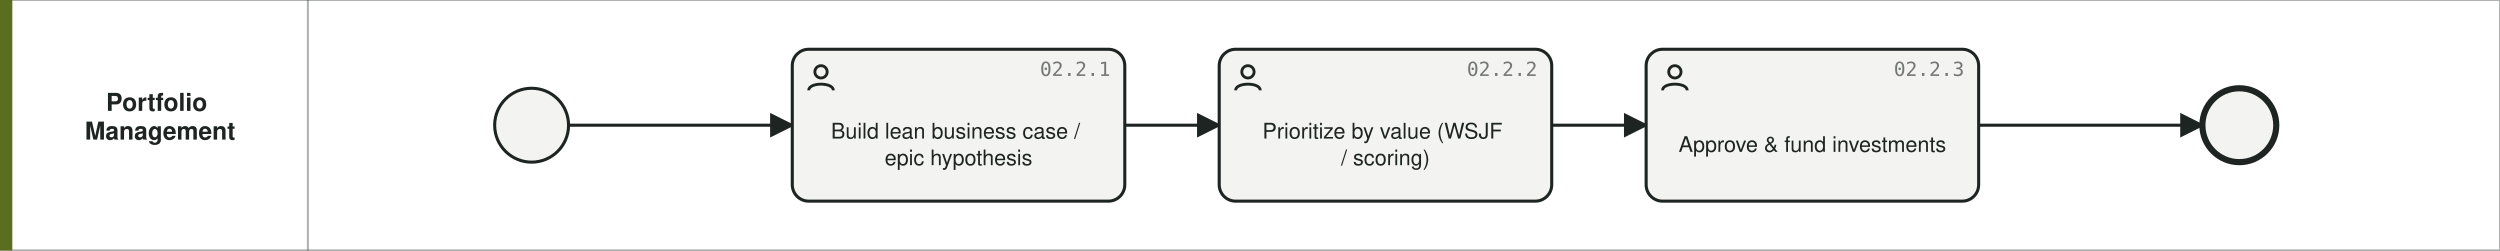
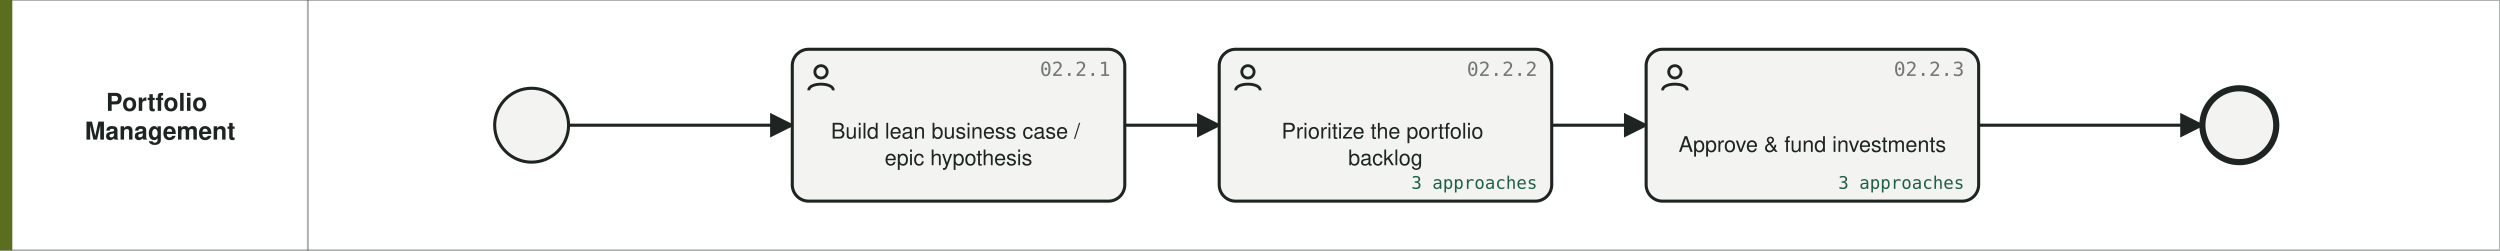
<svg xmlns="http://www.w3.org/2000/svg" viewBox="0 0 1218 122" width="1218" height="122" role="img" aria-label="BPMN swimlane diagram of 02.2 Prioritize &amp; decide investments: 1 lanes, 3 steps">
  <style>
svg{font-family:"IBM Plex Sans",-apple-system,"Segoe UI",Helvetica,Arial,sans-serif;color:#1E2422}
.lane0{fill:#FFFFFF}.lane1{fill:#EBEDE8}.ground{fill:#F3F4F1}.gw{fill:#FAF0DC}.env{fill:#FFFFFF}
@media (prefers-color-scheme: dark){svg{color:#E8EAE6}.lane0{fill:#202423}.lane1{fill:#2A2F2D}.ground{fill:#181B1A}.gw{fill:#3A2F17}.env{fill:#202423}}
</style>
  <defs>
    <marker id="arrow" viewBox="0 0 10 10" refX="9" refY="5" markerWidth="8" markerHeight="8" orient="auto-start-reverse">
      <path d="M0 0L10 5L0 10z" fill="currentColor" />
    </marker>
  </defs>
  <g>
    <rect x="0" y="0" width="1218" height="122" class="lane0" stroke="currentColor" stroke-opacity=".35" />
    <rect x="0" y="0" width="6" height="122" fill="#5B6E1F" />
    <text x="78.0" y="54.0" text-anchor="middle" font-size="12" font-weight="600" fill="currentColor">
      <tspan x="78.0" dy="0">Portfolio</tspan>
      <tspan x="78.0" dy="14">Management</tspan>
    </text>
    <line x1="150" y1="0" x2="150" y2="122" stroke="currentColor" stroke-opacity=".35" />
  </g>
  <path d="M277 61L386 61" fill="none" stroke="currentColor" stroke-width="1.5" marker-end="url(#arrow)" />
  <path d="M548 61L594 61" fill="none" stroke="currentColor" stroke-width="1.5" marker-end="url(#arrow)" />
  <path d="M756 61L802 61" fill="none" stroke="currentColor" stroke-width="1.5" marker-end="url(#arrow)" />
  <path d="M964 61L1073 61" fill="none" stroke="currentColor" stroke-width="1.5" marker-end="url(#arrow)" />
  <g class="bn">
    <circle cx="259.0" cy="61.0" r="18" class="ground" stroke="currentColor" stroke-width="1.5" />
    <text x="259.0" y="92.0" text-anchor="middle" font-size="10.5" fill="currentColor" />
  </g>
  <g class="bn">
    <rect x="386.0" y="24.0" width="162" height="74" rx="8" class="ground" stroke="currentColor" stroke-width="1.5" />
    <g transform="translate(394.0,31.0)" stroke="currentColor" fill="none" stroke-width="1.4">
      <circle cx="6" cy="4" r="3" />
      <path d="M0 13c0-4 12-4 12 0" />
    </g>
    <text x="541.0" y="37.0" text-anchor="end" font-size="9.5" fill="currentColor" fill-opacity=".6" font-family="monospace">02.2.1</text>
    <text x="467.0" y="67.5" text-anchor="middle" font-size="10.5" fill="currentColor">
      <tspan x="467.0" dy="0">Build lean business case /</tspan>
      <tspan x="467.0" dy="13">epic hypothesis</tspan>
    </text>
  </g>
  <g class="bn">
    <rect x="594.0" y="24.0" width="162" height="74" rx="8" class="ground" stroke="currentColor" stroke-width="1.5" />
    <g transform="translate(602.0,31.0)" stroke="currentColor" fill="none" stroke-width="1.4">
      <circle cx="6" cy="4" r="3" />
      <path d="M0 13c0-4 12-4 12 0" />
    </g>
+     <text x="749.0" y="92.0" text-anchor="end" font-size="8.5" fill="#1F5F4A" font-family="monospace">3 approaches</text>
    <text x="749.0" y="37.0" text-anchor="end" font-size="9.5" fill="currentColor" fill-opacity=".6" font-family="monospace">02.2.2</text>
    <text x="675.0" y="67.5" text-anchor="middle" font-size="10.5" fill="currentColor">
-       <tspan x="675.0" dy="0">Prioritize by value (WSJF</tspan>
-       <tspan x="675.0" dy="13">/ scoring)</tspan>
+       <tspan x="675.0" dy="0">Prioritize the portfolio</tspan>
+       <tspan x="675.0" dy="13">backlog</tspan>
    </text>
  </g>
  <g class="bn">
    <rect x="802.0" y="24.0" width="162" height="74" rx="8" class="ground" stroke="currentColor" stroke-width="1.5" />
    <g transform="translate(810.0,31.0)" stroke="currentColor" fill="none" stroke-width="1.4">
      <circle cx="6" cy="4" r="3" />
      <path d="M0 13c0-4 12-4 12 0" />
    </g>
+     <text x="957.0" y="92.0" text-anchor="end" font-size="8.5" fill="#1F5F4A" font-family="monospace">3 approaches</text>
    <text x="957.0" y="37.0" text-anchor="end" font-size="9.5" fill="currentColor" fill-opacity=".6" font-family="monospace">02.2.3</text>
    <text x="883.0" y="74.0" text-anchor="middle" font-size="10.5" fill="currentColor">
      <tspan x="883.0" dy="0">Approve &amp; fund investments</tspan>
    </text>
  </g>
  <g class="bn">
    <circle cx="1091.0" cy="61.0" r="18" class="ground" stroke="currentColor" stroke-width="3" />
    <text x="1091.0" y="92.0" text-anchor="middle" font-size="10.5" fill="currentColor" />
  </g>
</svg>
